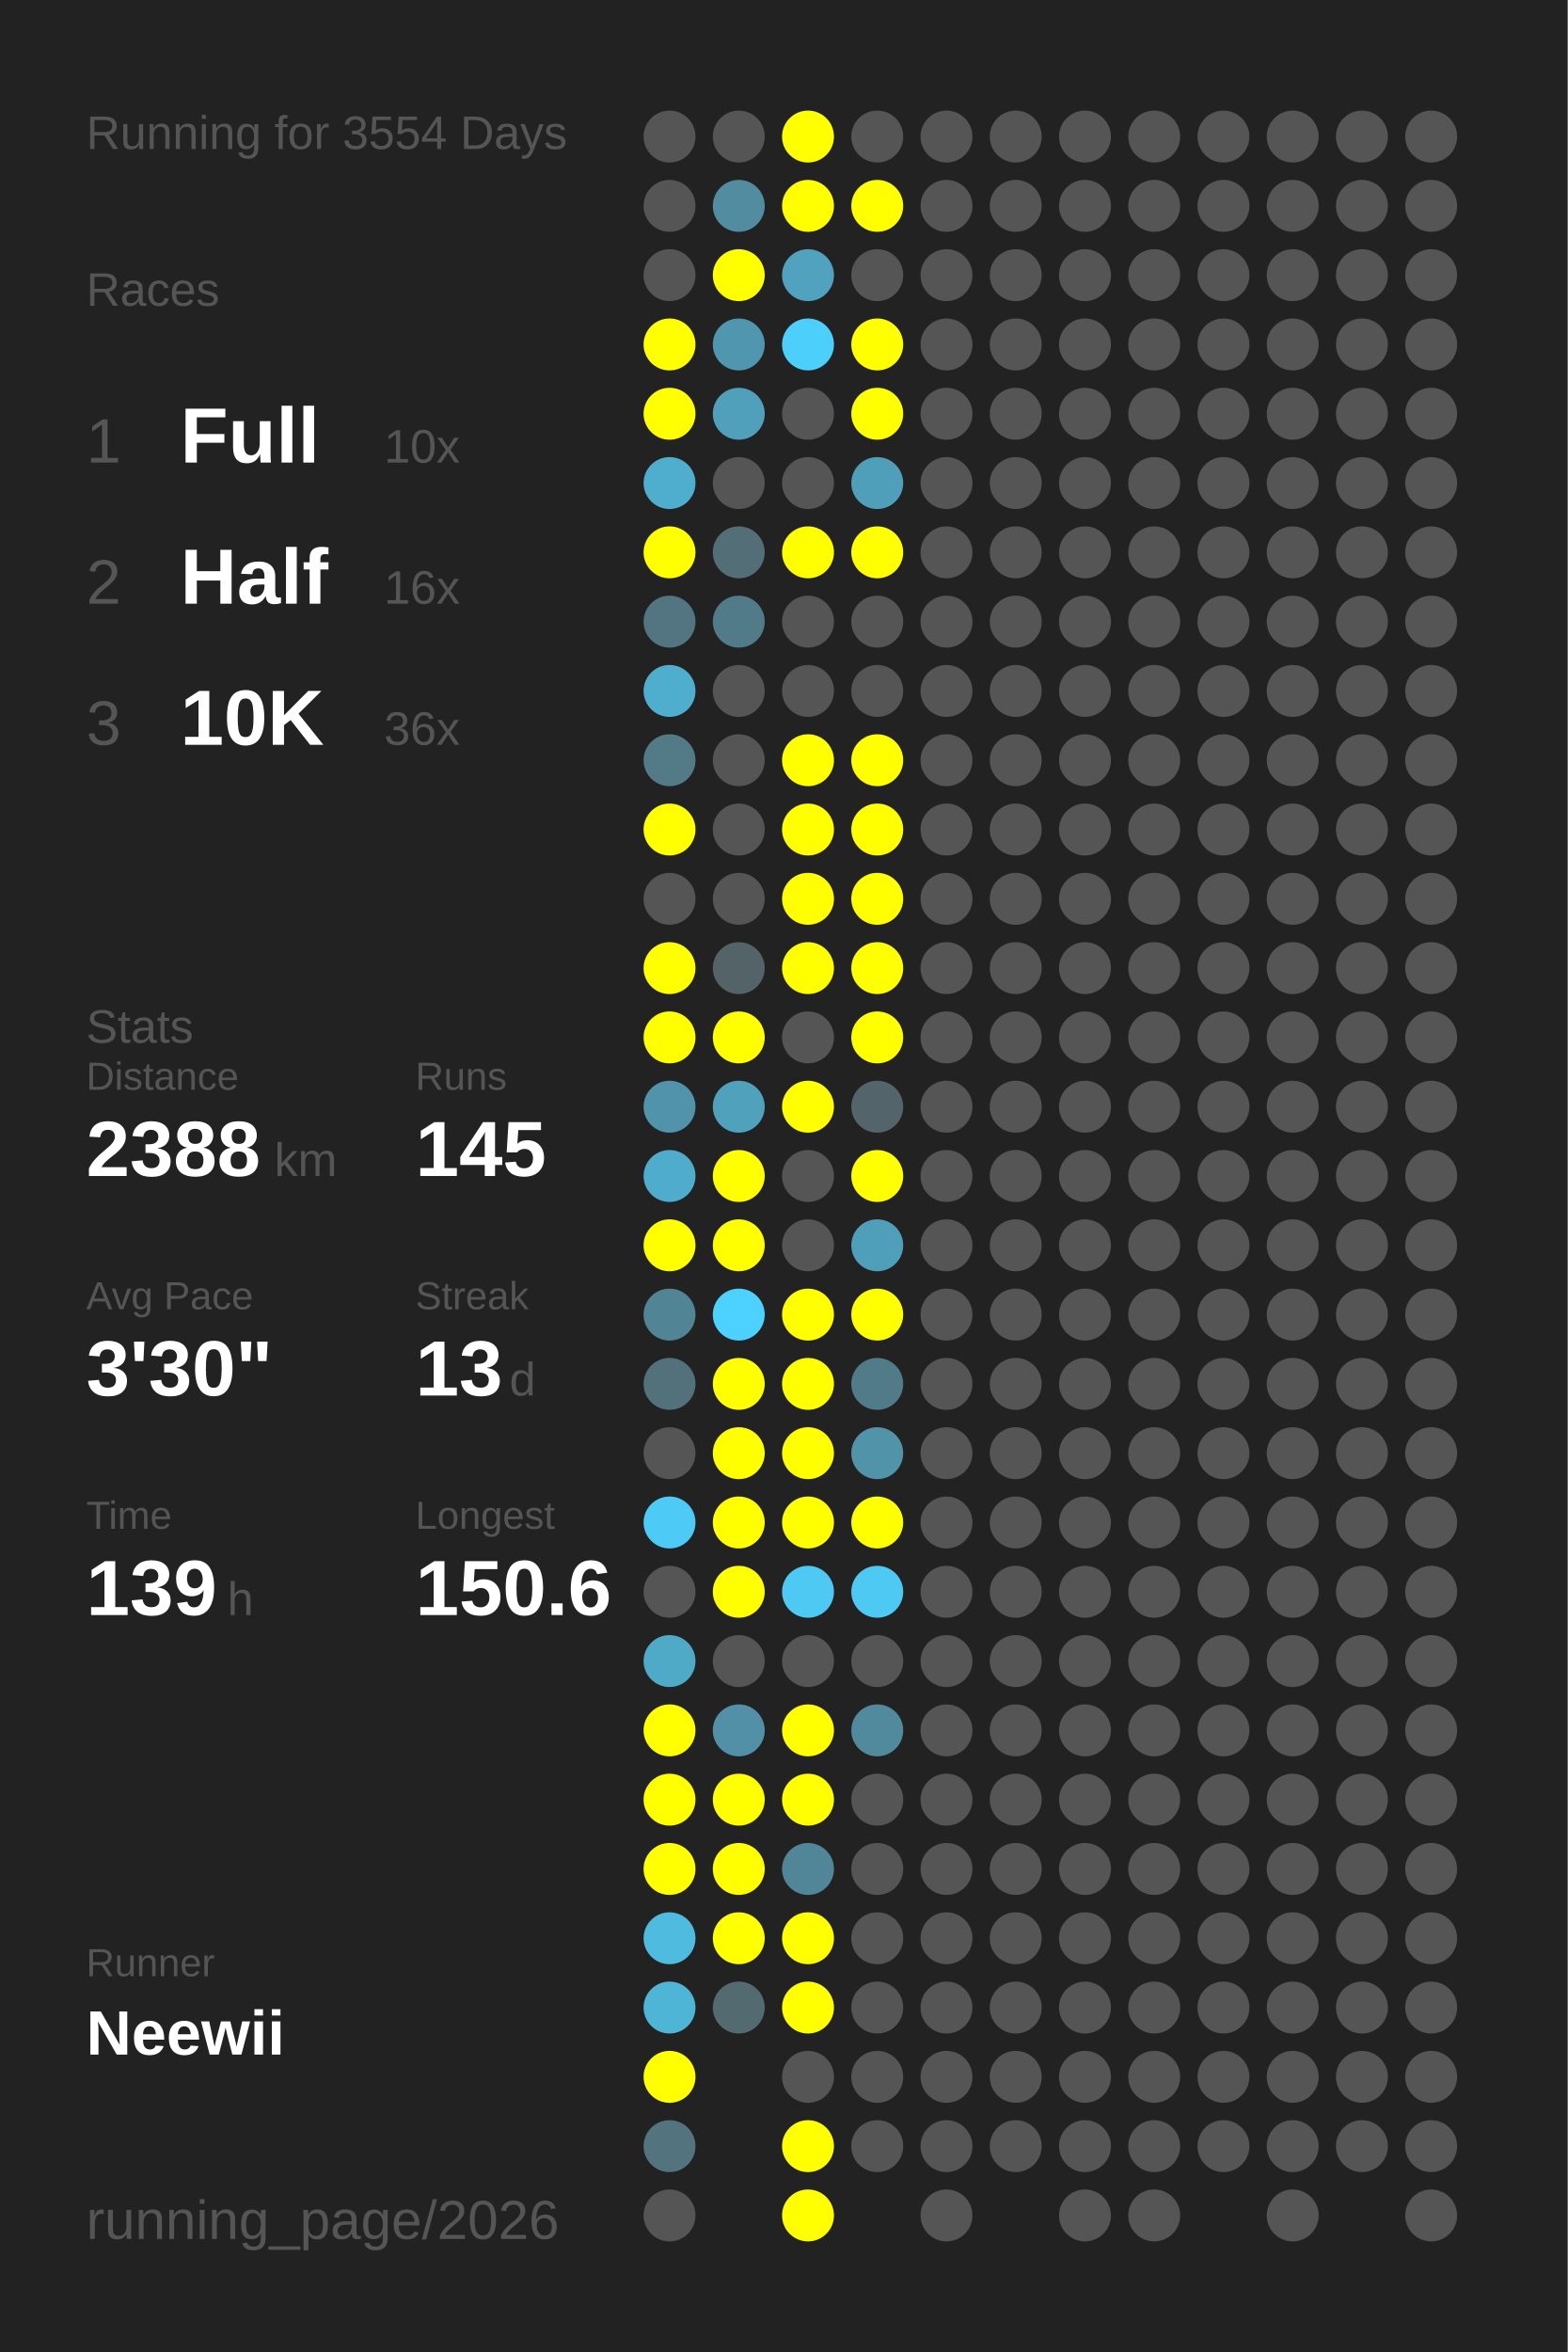
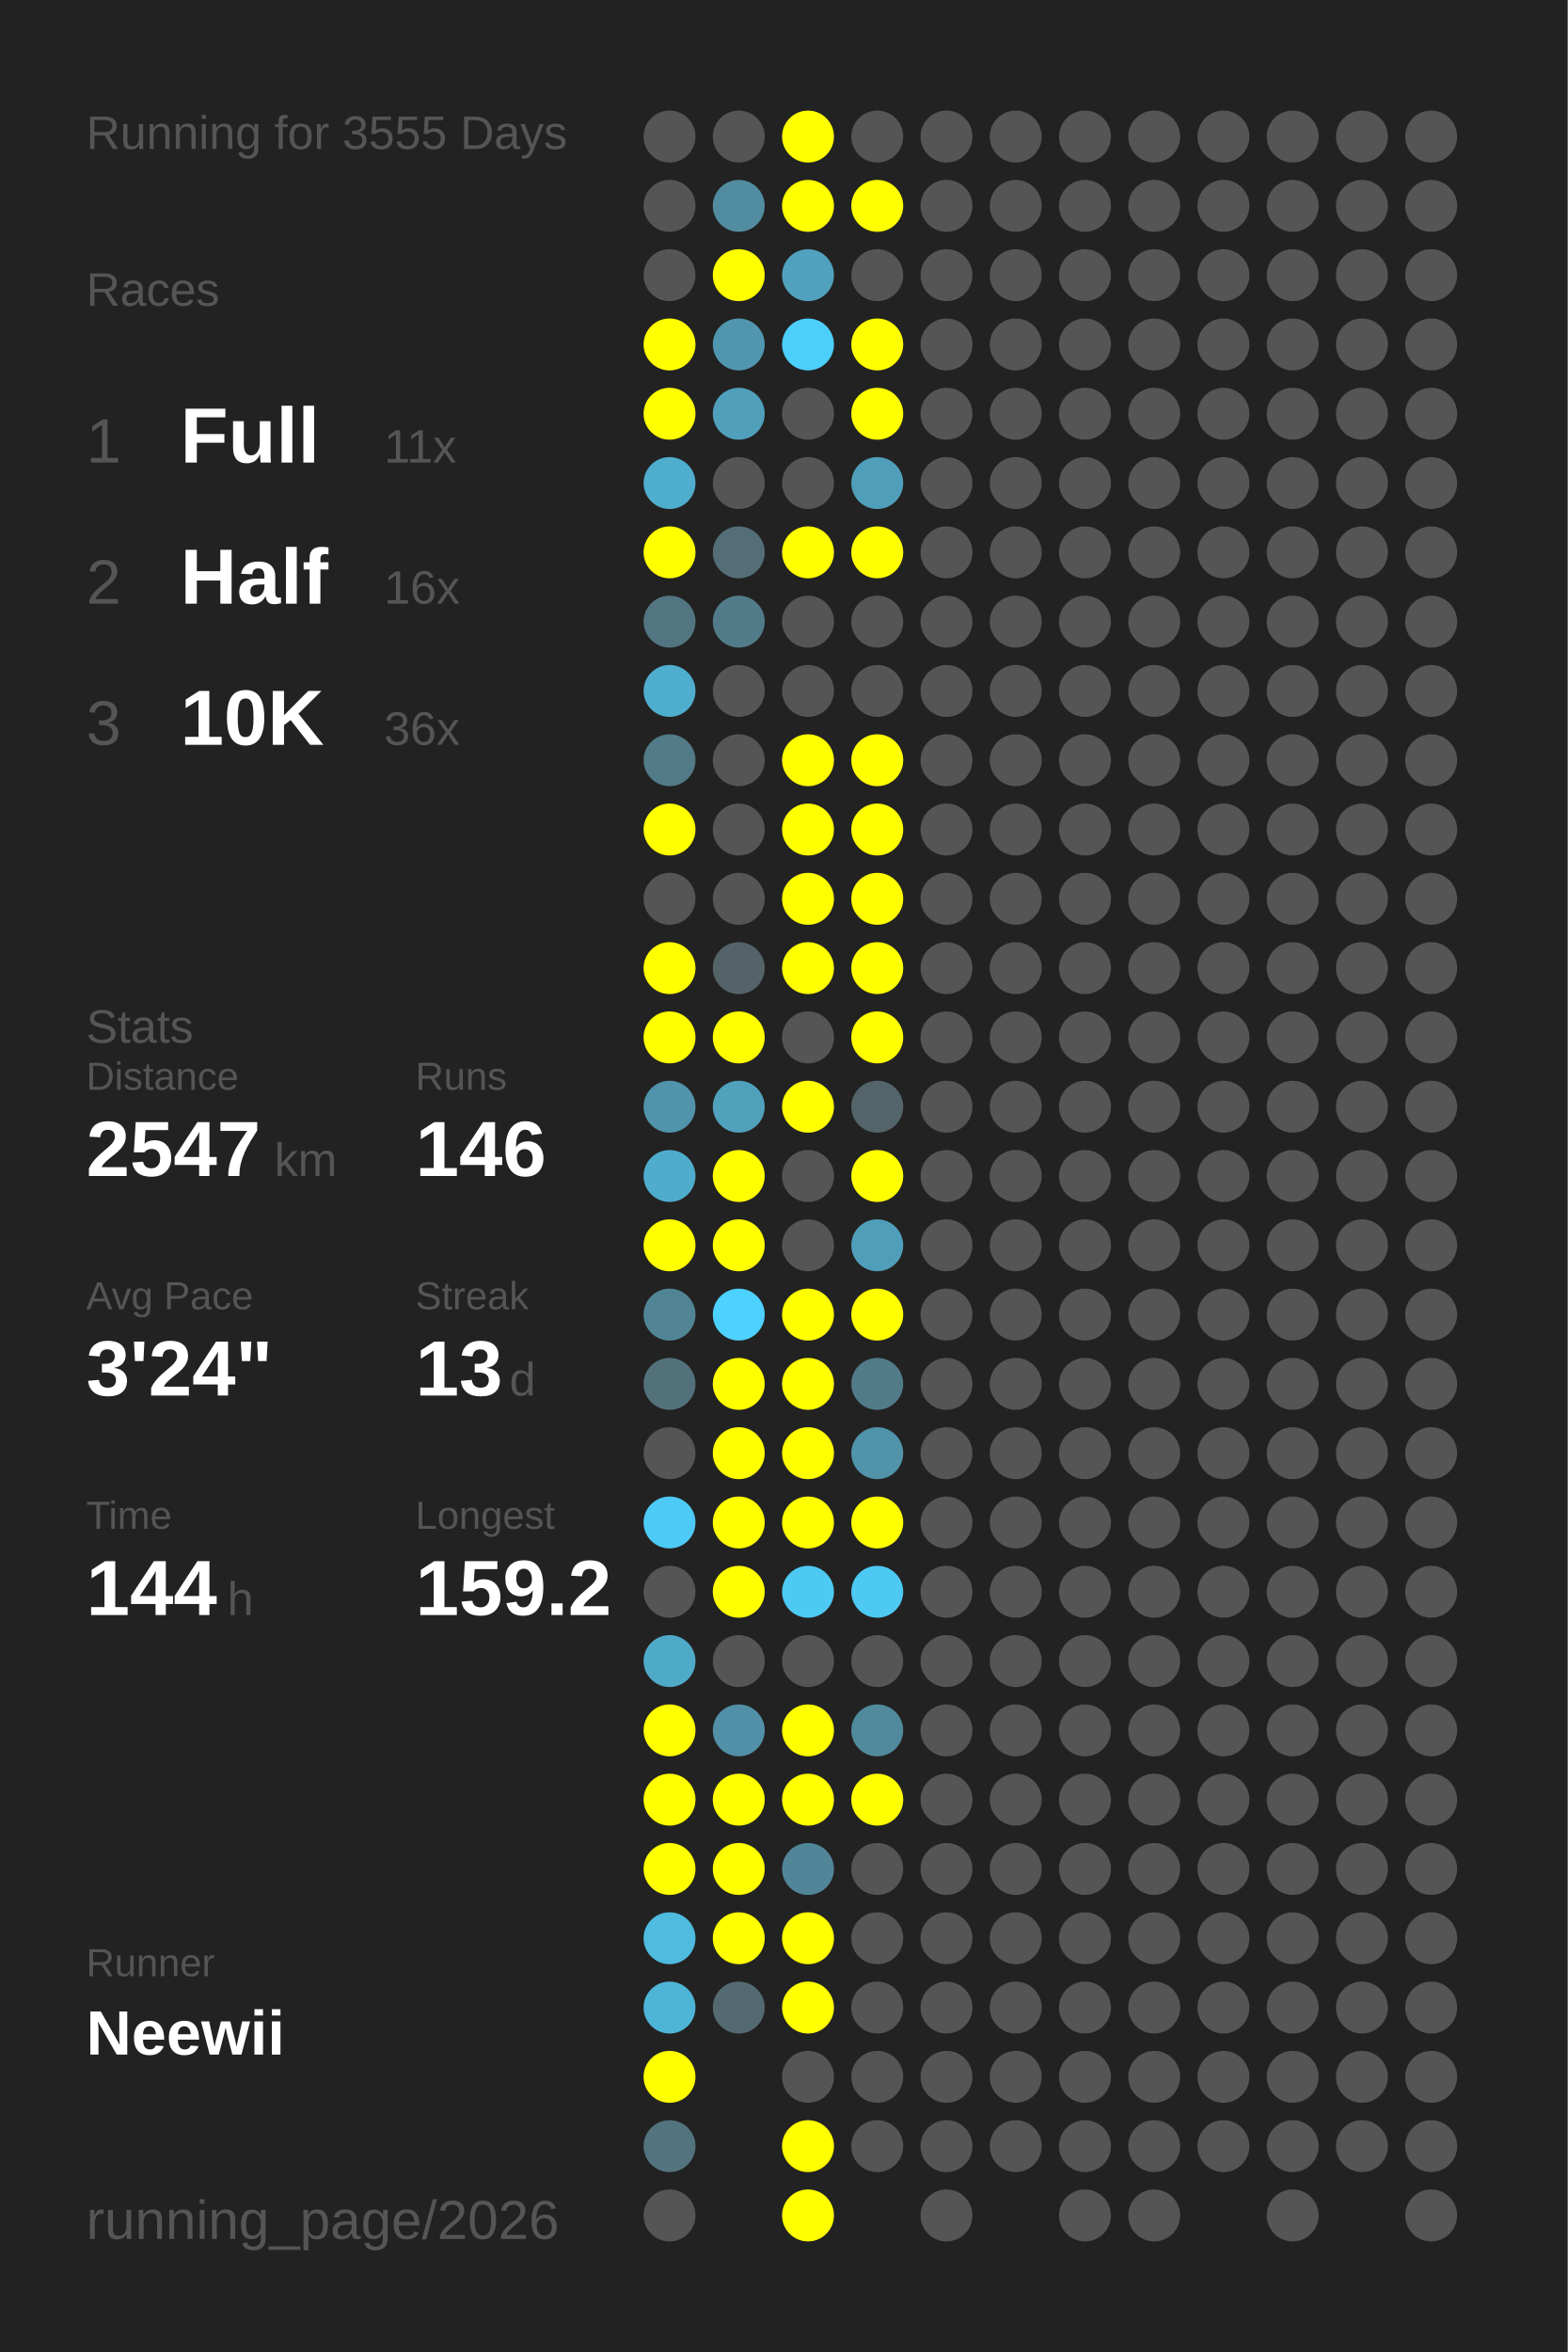
<svg xmlns="http://www.w3.org/2000/svg" baseProfile="full" height="300mm" version="1.1" viewBox="0,0,200,300" width="200mm">
  <defs />
  <rect fill="#222222" height="300" width="200" x="0" y="0" />
-   <text fill="#555555" style="font-size:6px; font-family:Arial;" x="11" y="19">Running for 3554 Days</text>
+   <text fill="#555555" style="font-size:6px; font-family:Arial;" x="11" y="19">Running for 3555 Days</text>
  <text fill="#555555" style="font-size:6px; font-family:Arial;" x="11" y="39">Races</text>
  <text fill="#555555" style="font-size:8px; font-family:Arial;" x="11" y="59">1</text>
  <text fill="#FFFFFF" style="font-size:10px; font-family:Arial; font-weight:bold;" x="23" y="59">Full</text>
-   <text fill="#555555" style="font-size:6px; font-family:Arial;" x="49" y="59">10x</text>
+   <text fill="#555555" style="font-size:6px; font-family:Arial;" x="49" y="59">11x</text>
  <text fill="#555555" style="font-size:8px; font-family:Arial;" x="11" y="77">2</text>
  <text fill="#FFFFFF" style="font-size:10px; font-family:Arial; font-weight:bold;" x="23" y="77">Half</text>
  <text fill="#555555" style="font-size:6px; font-family:Arial;" x="49" y="77">16x</text>
  <text fill="#555555" style="font-size:8px; font-family:Arial;" x="11" y="95">3</text>
  <text fill="#FFFFFF" style="font-size:10px; font-family:Arial; font-weight:bold;" x="23" y="95">10K</text>
  <text fill="#555555" style="font-size:6px; font-family:Arial;" x="49" y="95">36x</text>
  <text fill="#555555" style="font-size:6px; font-family:Arial;" x="11" y="133">Stats</text>
  <text fill="#555555" style="font-size:5px; font-family:Arial;" x="11" y="139">Distance</text>
-   <text fill="#FFFFFF" style="font-size:10px; font-family:Arial; font-weight:bold;" x="11" y="150">2388</text>
+   <text fill="#FFFFFF" style="font-size:10px; font-family:Arial; font-weight:bold;" x="11" y="150">2547</text>
  <text fill="#555555" style="font-size:6px; font-family:Arial;" x="35" y="150">km</text>
  <text fill="#555555" style="font-size:5px; font-family:Arial;" x="53" y="139">Runs</text>
-   <text fill="#FFFFFF" style="font-size:10px; font-family:Arial; font-weight:bold;" x="53" y="150">145</text>
+   <text fill="#FFFFFF" style="font-size:10px; font-family:Arial; font-weight:bold;" x="53" y="150">146</text>
  <text fill="#555555" style="font-size:5px; font-family:Arial;" x="11" y="167">Avg Pace</text>
-   <text fill="#FFFFFF" style="font-size:10px; font-family:Arial; font-weight:bold;" x="11" y="178">3'30"</text>
+   <text fill="#FFFFFF" style="font-size:10px; font-family:Arial; font-weight:bold;" x="11" y="178">3'24"</text>
  <text fill="#555555" style="font-size:5px; font-family:Arial;" x="53" y="167">Streak</text>
  <text fill="#FFFFFF" style="font-size:10px; font-family:Arial; font-weight:bold;" x="53" y="178">13</text>
  <text fill="#555555" style="font-size:6px; font-family:Arial;" x="65" y="178">d</text>
  <text fill="#555555" style="font-size:5px; font-family:Arial;" x="11" y="195">Time</text>
-   <text fill="#FFFFFF" style="font-size:10px; font-family:Arial; font-weight:bold;" x="11" y="206">139</text>
+   <text fill="#FFFFFF" style="font-size:10px; font-family:Arial; font-weight:bold;" x="11" y="206">144</text>
  <text fill="#555555" style="font-size:6px; font-family:Arial;" x="29" y="206">h</text>
  <text fill="#555555" style="font-size:5px; font-family:Arial;" x="53" y="195">Longest</text>
-   <text fill="#FFFFFF" style="font-size:10px; font-family:Arial; font-weight:bold;" x="53" y="206">150.6</text>
+   <text fill="#FFFFFF" style="font-size:10px; font-family:Arial; font-weight:bold;" x="53" y="206">159.2</text>
  <text fill="#555555" style="font-size:5px; font-family:Arial;" x="11" y="252.065">Runner</text>
  <text fill="#FFFFFF" style="font-size:8px; font-family:Arial; font-weight:bold;" x="11" y="262.065">Neewii</text>
  <text fill="#555555" style="font-size:7px; font-family:Arial;" x="11" y="285.581">running_page/2026</text>
  <circle cx="85.417" cy="17.419" fill="#555555" r="3.312" />
  <circle cx="85.417" cy="26.258" fill="#555555" r="3.312" />
  <circle cx="85.417" cy="35.097" fill="#555555" r="3.312" />
  <circle cx="85.417" cy="43.935" fill="#FFFF00" r="3.312" />
  <circle cx="85.417" cy="52.774" fill="#FFFF00" r="3.312" />
  <circle cx="85.417" cy="61.613" fill="#4fadcd" r="3.312" />
  <circle cx="85.417" cy="70.452" fill="#FFFF00" r="3.312" />
  <circle cx="85.417" cy="79.29" fill="#527581" r="3.312" />
  <circle cx="85.417" cy="88.129" fill="#4fadcd" r="3.312" />
  <circle cx="85.417" cy="96.968" fill="#527a87" r="3.312" />
  <circle cx="85.417" cy="105.806" fill="#FFFF00" r="3.312" />
  <circle cx="85.417" cy="114.645" fill="#555555" r="3.312" />
  <circle cx="85.417" cy="123.484" fill="#FFFF00" r="3.312" />
  <circle cx="85.417" cy="132.323" fill="#FFFF00" r="3.312" />
  <circle cx="85.417" cy="141.161" fill="#5093aa" r="3.312" />
  <circle cx="85.417" cy="150" fill="#4faccc" r="3.312" />
  <circle cx="85.417" cy="158.839" fill="#FFFF00" r="3.312" />
  <circle cx="85.417" cy="167.677" fill="#518596" r="3.312" />
  <circle cx="85.417" cy="176.516" fill="#53717b" r="3.312" />
  <circle cx="85.417" cy="185.355" fill="#555555" r="3.312" />
  <circle cx="85.417" cy="194.194" fill="#4dcbf6" r="3.312" />
  <circle cx="85.417" cy="203.032" fill="#555555" r="3.312" />
  <circle cx="85.417" cy="211.871" fill="#4faac8" r="3.312" />
  <circle cx="85.417" cy="220.71" fill="#FFFF00" r="3.312" />
  <circle cx="85.417" cy="229.548" fill="#FFFF00" r="3.312" />
  <circle cx="85.417" cy="238.387" fill="#FFFF00" r="3.312" />
  <circle cx="85.417" cy="247.226" fill="#4ebbdf" r="3.312" />
  <circle cx="85.417" cy="256.065" fill="#4eb5d7" r="3.312" />
  <circle cx="85.417" cy="264.903" fill="#FFFF00" r="3.312" />
  <circle cx="85.417" cy="273.742" fill="#53737e" r="3.312" />
  <circle cx="85.417" cy="282.581" fill="#555555" r="3.312" />
  <circle cx="94.25" cy="17.419" fill="#555555" r="3.312" />
  <circle cx="94.25" cy="26.258" fill="#518ca0" r="3.312" />
  <circle cx="94.25" cy="35.097" fill="#FFFF00" r="3.312" />
  <circle cx="94.25" cy="43.935" fill="#5096ae" r="3.312" />
  <circle cx="94.25" cy="52.774" fill="#50a0bb" r="3.312" />
  <circle cx="94.25" cy="61.613" fill="#555555" r="3.312" />
  <circle cx="94.25" cy="70.452" fill="#536e77" r="3.312" />
  <circle cx="94.25" cy="79.29" fill="#527b89" r="3.312" />
  <circle cx="94.25" cy="88.129" fill="#555555" r="3.312" />
  <circle cx="94.25" cy="96.968" fill="#555555" r="3.312" />
  <circle cx="94.25" cy="105.806" fill="#555555" r="3.312" />
  <circle cx="94.25" cy="114.645" fill="#555555" r="3.312" />
  <circle cx="94.25" cy="123.484" fill="#546368" r="3.312" />
  <circle cx="94.25" cy="132.323" fill="#FFFF00" r="3.312" />
  <circle cx="94.25" cy="141.161" fill="#50a1bc" r="3.312" />
  <circle cx="94.25" cy="150" fill="#FFFF00" r="3.312" />
  <circle cx="94.25" cy="158.839" fill="#FFFF00" r="3.312" />
  <circle cx="94.25" cy="167.677" fill="#4dd1fe" r="3.312" />
  <circle cx="94.25" cy="176.516" fill="#FFFF00" r="3.312" />
  <circle cx="94.25" cy="185.355" fill="#FFFF00" r="3.312" />
  <circle cx="94.25" cy="194.194" fill="#FFFF00" r="3.312" />
  <circle cx="94.25" cy="203.032" fill="#FFFF00" r="3.312" />
  <circle cx="94.25" cy="211.871" fill="#555555" r="3.312" />
  <circle cx="94.25" cy="220.71" fill="#5190a6" r="3.312" />
  <circle cx="94.25" cy="229.548" fill="#FFFF00" r="3.312" />
  <circle cx="94.25" cy="238.387" fill="#FFFF00" r="3.312" />
  <circle cx="94.25" cy="247.226" fill="#FFFF00" r="3.312" />
  <circle cx="94.25" cy="256.065" fill="#536a71" r="3.312" />
  <circle cx="103.083" cy="17.419" fill="#FFFF00" r="3.312" />
  <circle cx="103.083" cy="26.258" fill="#FFFF00" r="3.312" />
  <circle cx="103.083" cy="35.097" fill="#50a2be" r="3.312" />
  <circle cx="103.083" cy="43.935" fill="#4dcffb" r="3.312" />
  <circle cx="103.083" cy="52.774" fill="#555555" r="3.312" />
  <circle cx="103.083" cy="61.613" fill="#555555" r="3.312" />
  <circle cx="103.083" cy="70.452" fill="#FFFF00" r="3.312" />
  <circle cx="103.083" cy="79.29" fill="#555555" r="3.312" />
  <circle cx="103.083" cy="88.129" fill="#555555" r="3.312" />
  <circle cx="103.083" cy="96.968" fill="#FFFF00" r="3.312" />
  <circle cx="103.083" cy="105.806" fill="#FFFF00" r="3.312" />
  <circle cx="103.083" cy="114.645" fill="#FFFF00" r="3.312" />
  <circle cx="103.083" cy="123.484" fill="#FFFF00" r="3.312" />
  <circle cx="103.083" cy="132.323" fill="#555555" r="3.312" />
  <circle cx="103.083" cy="141.161" fill="#FFFF00" r="3.312" />
  <circle cx="103.083" cy="150" fill="#555555" r="3.312" />
  <circle cx="103.083" cy="158.839" fill="#555555" r="3.312" />
  <circle cx="103.083" cy="167.677" fill="#FFFF00" r="3.312" />
  <circle cx="103.083" cy="176.516" fill="#FFFF00" r="3.312" />
  <circle cx="103.083" cy="185.355" fill="#FFFF00" r="3.312" />
  <circle cx="103.083" cy="194.194" fill="#FFFF00" r="3.312" />
  <circle cx="103.083" cy="203.032" fill="#4dc9f3" r="3.312" />
  <circle cx="103.083" cy="211.871" fill="#555555" r="3.312" />
  <circle cx="103.083" cy="220.71" fill="#FFFF00" r="3.312" />
  <circle cx="103.083" cy="229.548" fill="#FFFF00" r="3.312" />
  <circle cx="103.083" cy="238.387" fill="#518698" r="3.312" />
  <circle cx="103.083" cy="247.226" fill="#FFFF00" r="3.312" />
  <circle cx="103.083" cy="256.065" fill="#FFFF00" r="3.312" />
  <circle cx="103.083" cy="264.903" fill="#555555" r="3.312" />
  <circle cx="103.083" cy="273.742" fill="#FFFF00" r="3.312" />
  <circle cx="103.083" cy="282.581" fill="#FFFF00" r="3.312" />
  <circle cx="111.917" cy="17.419" fill="#555555" r="3.312" />
  <circle cx="111.917" cy="26.258" fill="#FFFF00" r="3.312" />
  <circle cx="111.917" cy="35.097" fill="#555555" r="3.312" />
  <circle cx="111.917" cy="43.935" fill="#FFFF00" r="3.312" />
  <circle cx="111.917" cy="52.774" fill="#FFFF00" r="3.312" />
  <circle cx="111.917" cy="61.613" fill="#509fba" r="3.312" />
  <circle cx="111.917" cy="70.452" fill="#FFFF00" r="3.312" />
  <circle cx="111.917" cy="79.29" fill="#555555" r="3.312" />
  <circle cx="111.917" cy="88.129" fill="#555555" r="3.312" />
  <circle cx="111.917" cy="96.968" fill="#FFFF00" r="3.312" />
  <circle cx="111.917" cy="105.806" fill="#FFFF00" r="3.312" />
  <circle cx="111.917" cy="114.645" fill="#FFFF00" r="3.312" />
  <circle cx="111.917" cy="123.484" fill="#FFFF00" r="3.312" />
  <circle cx="111.917" cy="132.323" fill="#FFFF00" r="3.312" />
  <circle cx="111.917" cy="141.161" fill="#53656b" r="3.312" />
  <circle cx="111.917" cy="150" fill="#FFFF00" r="3.312" />
  <circle cx="111.917" cy="158.839" fill="#509fba" r="3.312" />
  <circle cx="111.917" cy="167.677" fill="#FFFF00" r="3.312" />
  <circle cx="111.917" cy="176.516" fill="#527b89" r="3.312" />
  <circle cx="111.917" cy="185.355" fill="#5193a9" r="3.312" />
  <circle cx="111.917" cy="194.194" fill="#FFFF00" r="3.312" />
  <circle cx="111.917" cy="203.032" fill="#4dc9f3" r="3.312" />
  <circle cx="111.917" cy="211.871" fill="#555555" r="3.312" />
  <circle cx="111.917" cy="220.71" fill="#518a9d" r="3.312" />
-   <circle cx="111.917" cy="229.548" fill="#555555" r="3.312" />
+   <circle cx="111.917" cy="229.548" fill="#FFFF00" r="3.312" />
  <circle cx="111.917" cy="238.387" fill="#555555" r="3.312" />
  <circle cx="111.917" cy="247.226" fill="#555555" r="3.312" />
  <circle cx="111.917" cy="256.065" fill="#555555" r="3.312" />
  <circle cx="111.917" cy="264.903" fill="#555555" r="3.312" />
  <circle cx="111.917" cy="273.742" fill="#555555" r="3.312" />
  <circle cx="120.75" cy="17.419" fill="#555555" r="3.312" />
  <circle cx="120.75" cy="26.258" fill="#555555" r="3.312" />
  <circle cx="120.75" cy="35.097" fill="#555555" r="3.312" />
  <circle cx="120.75" cy="43.935" fill="#555555" r="3.312" />
  <circle cx="120.75" cy="52.774" fill="#555555" r="3.312" />
  <circle cx="120.75" cy="61.613" fill="#555555" r="3.312" />
  <circle cx="120.75" cy="70.452" fill="#555555" r="3.312" />
  <circle cx="120.75" cy="79.29" fill="#555555" r="3.312" />
  <circle cx="120.75" cy="88.129" fill="#555555" r="3.312" />
  <circle cx="120.75" cy="96.968" fill="#555555" r="3.312" />
  <circle cx="120.75" cy="105.806" fill="#555555" r="3.312" />
  <circle cx="120.75" cy="114.645" fill="#555555" r="3.312" />
  <circle cx="120.75" cy="123.484" fill="#555555" r="3.312" />
  <circle cx="120.75" cy="132.323" fill="#555555" r="3.312" />
  <circle cx="120.75" cy="141.161" fill="#555555" r="3.312" />
  <circle cx="120.75" cy="150" fill="#555555" r="3.312" />
  <circle cx="120.75" cy="158.839" fill="#555555" r="3.312" />
  <circle cx="120.75" cy="167.677" fill="#555555" r="3.312" />
  <circle cx="120.75" cy="176.516" fill="#555555" r="3.312" />
  <circle cx="120.75" cy="185.355" fill="#555555" r="3.312" />
  <circle cx="120.75" cy="194.194" fill="#555555" r="3.312" />
  <circle cx="120.75" cy="203.032" fill="#555555" r="3.312" />
  <circle cx="120.75" cy="211.871" fill="#555555" r="3.312" />
  <circle cx="120.75" cy="220.71" fill="#555555" r="3.312" />
  <circle cx="120.75" cy="229.548" fill="#555555" r="3.312" />
  <circle cx="120.75" cy="238.387" fill="#555555" r="3.312" />
  <circle cx="120.75" cy="247.226" fill="#555555" r="3.312" />
  <circle cx="120.75" cy="256.065" fill="#555555" r="3.312" />
  <circle cx="120.75" cy="264.903" fill="#555555" r="3.312" />
  <circle cx="120.75" cy="273.742" fill="#555555" r="3.312" />
  <circle cx="120.75" cy="282.581" fill="#555555" r="3.312" />
  <circle cx="129.583" cy="17.419" fill="#555555" r="3.312" />
  <circle cx="129.583" cy="26.258" fill="#555555" r="3.312" />
  <circle cx="129.583" cy="35.097" fill="#555555" r="3.312" />
  <circle cx="129.583" cy="43.935" fill="#555555" r="3.312" />
  <circle cx="129.583" cy="52.774" fill="#555555" r="3.312" />
  <circle cx="129.583" cy="61.613" fill="#555555" r="3.312" />
  <circle cx="129.583" cy="70.452" fill="#555555" r="3.312" />
  <circle cx="129.583" cy="79.29" fill="#555555" r="3.312" />
  <circle cx="129.583" cy="88.129" fill="#555555" r="3.312" />
  <circle cx="129.583" cy="96.968" fill="#555555" r="3.312" />
  <circle cx="129.583" cy="105.806" fill="#555555" r="3.312" />
  <circle cx="129.583" cy="114.645" fill="#555555" r="3.312" />
  <circle cx="129.583" cy="123.484" fill="#555555" r="3.312" />
  <circle cx="129.583" cy="132.323" fill="#555555" r="3.312" />
  <circle cx="129.583" cy="141.161" fill="#555555" r="3.312" />
  <circle cx="129.583" cy="150" fill="#555555" r="3.312" />
  <circle cx="129.583" cy="158.839" fill="#555555" r="3.312" />
  <circle cx="129.583" cy="167.677" fill="#555555" r="3.312" />
  <circle cx="129.583" cy="176.516" fill="#555555" r="3.312" />
  <circle cx="129.583" cy="185.355" fill="#555555" r="3.312" />
  <circle cx="129.583" cy="194.194" fill="#555555" r="3.312" />
  <circle cx="129.583" cy="203.032" fill="#555555" r="3.312" />
  <circle cx="129.583" cy="211.871" fill="#555555" r="3.312" />
  <circle cx="129.583" cy="220.71" fill="#555555" r="3.312" />
  <circle cx="129.583" cy="229.548" fill="#555555" r="3.312" />
  <circle cx="129.583" cy="238.387" fill="#555555" r="3.312" />
  <circle cx="129.583" cy="247.226" fill="#555555" r="3.312" />
  <circle cx="129.583" cy="256.065" fill="#555555" r="3.312" />
  <circle cx="129.583" cy="264.903" fill="#555555" r="3.312" />
  <circle cx="129.583" cy="273.742" fill="#555555" r="3.312" />
  <circle cx="138.417" cy="17.419" fill="#555555" r="3.312" />
  <circle cx="138.417" cy="26.258" fill="#555555" r="3.312" />
  <circle cx="138.417" cy="35.097" fill="#555555" r="3.312" />
  <circle cx="138.417" cy="43.935" fill="#555555" r="3.312" />
  <circle cx="138.417" cy="52.774" fill="#555555" r="3.312" />
  <circle cx="138.417" cy="61.613" fill="#555555" r="3.312" />
  <circle cx="138.417" cy="70.452" fill="#555555" r="3.312" />
  <circle cx="138.417" cy="79.29" fill="#555555" r="3.312" />
  <circle cx="138.417" cy="88.129" fill="#555555" r="3.312" />
  <circle cx="138.417" cy="96.968" fill="#555555" r="3.312" />
  <circle cx="138.417" cy="105.806" fill="#555555" r="3.312" />
  <circle cx="138.417" cy="114.645" fill="#555555" r="3.312" />
  <circle cx="138.417" cy="123.484" fill="#555555" r="3.312" />
  <circle cx="138.417" cy="132.323" fill="#555555" r="3.312" />
  <circle cx="138.417" cy="141.161" fill="#555555" r="3.312" />
  <circle cx="138.417" cy="150" fill="#555555" r="3.312" />
  <circle cx="138.417" cy="158.839" fill="#555555" r="3.312" />
  <circle cx="138.417" cy="167.677" fill="#555555" r="3.312" />
  <circle cx="138.417" cy="176.516" fill="#555555" r="3.312" />
  <circle cx="138.417" cy="185.355" fill="#555555" r="3.312" />
  <circle cx="138.417" cy="194.194" fill="#555555" r="3.312" />
  <circle cx="138.417" cy="203.032" fill="#555555" r="3.312" />
  <circle cx="138.417" cy="211.871" fill="#555555" r="3.312" />
  <circle cx="138.417" cy="220.71" fill="#555555" r="3.312" />
  <circle cx="138.417" cy="229.548" fill="#555555" r="3.312" />
  <circle cx="138.417" cy="238.387" fill="#555555" r="3.312" />
  <circle cx="138.417" cy="247.226" fill="#555555" r="3.312" />
  <circle cx="138.417" cy="256.065" fill="#555555" r="3.312" />
  <circle cx="138.417" cy="264.903" fill="#555555" r="3.312" />
  <circle cx="138.417" cy="273.742" fill="#555555" r="3.312" />
  <circle cx="138.417" cy="282.581" fill="#555555" r="3.312" />
  <circle cx="147.25" cy="17.419" fill="#555555" r="3.312" />
  <circle cx="147.25" cy="26.258" fill="#555555" r="3.312" />
  <circle cx="147.25" cy="35.097" fill="#555555" r="3.312" />
  <circle cx="147.25" cy="43.935" fill="#555555" r="3.312" />
  <circle cx="147.25" cy="52.774" fill="#555555" r="3.312" />
  <circle cx="147.25" cy="61.613" fill="#555555" r="3.312" />
  <circle cx="147.25" cy="70.452" fill="#555555" r="3.312" />
  <circle cx="147.25" cy="79.29" fill="#555555" r="3.312" />
  <circle cx="147.25" cy="88.129" fill="#555555" r="3.312" />
  <circle cx="147.25" cy="96.968" fill="#555555" r="3.312" />
  <circle cx="147.25" cy="105.806" fill="#555555" r="3.312" />
  <circle cx="147.25" cy="114.645" fill="#555555" r="3.312" />
  <circle cx="147.25" cy="123.484" fill="#555555" r="3.312" />
  <circle cx="147.25" cy="132.323" fill="#555555" r="3.312" />
  <circle cx="147.25" cy="141.161" fill="#555555" r="3.312" />
  <circle cx="147.25" cy="150" fill="#555555" r="3.312" />
  <circle cx="147.25" cy="158.839" fill="#555555" r="3.312" />
  <circle cx="147.25" cy="167.677" fill="#555555" r="3.312" />
  <circle cx="147.25" cy="176.516" fill="#555555" r="3.312" />
  <circle cx="147.25" cy="185.355" fill="#555555" r="3.312" />
  <circle cx="147.25" cy="194.194" fill="#555555" r="3.312" />
  <circle cx="147.25" cy="203.032" fill="#555555" r="3.312" />
  <circle cx="147.25" cy="211.871" fill="#555555" r="3.312" />
  <circle cx="147.25" cy="220.71" fill="#555555" r="3.312" />
  <circle cx="147.25" cy="229.548" fill="#555555" r="3.312" />
  <circle cx="147.25" cy="238.387" fill="#555555" r="3.312" />
  <circle cx="147.25" cy="247.226" fill="#555555" r="3.312" />
  <circle cx="147.25" cy="256.065" fill="#555555" r="3.312" />
  <circle cx="147.25" cy="264.903" fill="#555555" r="3.312" />
  <circle cx="147.25" cy="273.742" fill="#555555" r="3.312" />
  <circle cx="147.25" cy="282.581" fill="#555555" r="3.312" />
  <circle cx="156.083" cy="17.419" fill="#555555" r="3.312" />
  <circle cx="156.083" cy="26.258" fill="#555555" r="3.312" />
  <circle cx="156.083" cy="35.097" fill="#555555" r="3.312" />
  <circle cx="156.083" cy="43.935" fill="#555555" r="3.312" />
  <circle cx="156.083" cy="52.774" fill="#555555" r="3.312" />
  <circle cx="156.083" cy="61.613" fill="#555555" r="3.312" />
  <circle cx="156.083" cy="70.452" fill="#555555" r="3.312" />
  <circle cx="156.083" cy="79.29" fill="#555555" r="3.312" />
  <circle cx="156.083" cy="88.129" fill="#555555" r="3.312" />
  <circle cx="156.083" cy="96.968" fill="#555555" r="3.312" />
  <circle cx="156.083" cy="105.806" fill="#555555" r="3.312" />
  <circle cx="156.083" cy="114.645" fill="#555555" r="3.312" />
  <circle cx="156.083" cy="123.484" fill="#555555" r="3.312" />
  <circle cx="156.083" cy="132.323" fill="#555555" r="3.312" />
  <circle cx="156.083" cy="141.161" fill="#555555" r="3.312" />
  <circle cx="156.083" cy="150" fill="#555555" r="3.312" />
  <circle cx="156.083" cy="158.839" fill="#555555" r="3.312" />
  <circle cx="156.083" cy="167.677" fill="#555555" r="3.312" />
  <circle cx="156.083" cy="176.516" fill="#555555" r="3.312" />
  <circle cx="156.083" cy="185.355" fill="#555555" r="3.312" />
  <circle cx="156.083" cy="194.194" fill="#555555" r="3.312" />
  <circle cx="156.083" cy="203.032" fill="#555555" r="3.312" />
  <circle cx="156.083" cy="211.871" fill="#555555" r="3.312" />
  <circle cx="156.083" cy="220.71" fill="#555555" r="3.312" />
  <circle cx="156.083" cy="229.548" fill="#555555" r="3.312" />
  <circle cx="156.083" cy="238.387" fill="#555555" r="3.312" />
  <circle cx="156.083" cy="247.226" fill="#555555" r="3.312" />
  <circle cx="156.083" cy="256.065" fill="#555555" r="3.312" />
  <circle cx="156.083" cy="264.903" fill="#555555" r="3.312" />
  <circle cx="156.083" cy="273.742" fill="#555555" r="3.312" />
  <circle cx="164.917" cy="17.419" fill="#555555" r="3.312" />
  <circle cx="164.917" cy="26.258" fill="#555555" r="3.312" />
  <circle cx="164.917" cy="35.097" fill="#555555" r="3.312" />
  <circle cx="164.917" cy="43.935" fill="#555555" r="3.312" />
  <circle cx="164.917" cy="52.774" fill="#555555" r="3.312" />
  <circle cx="164.917" cy="61.613" fill="#555555" r="3.312" />
  <circle cx="164.917" cy="70.452" fill="#555555" r="3.312" />
  <circle cx="164.917" cy="79.29" fill="#555555" r="3.312" />
  <circle cx="164.917" cy="88.129" fill="#555555" r="3.312" />
  <circle cx="164.917" cy="96.968" fill="#555555" r="3.312" />
  <circle cx="164.917" cy="105.806" fill="#555555" r="3.312" />
  <circle cx="164.917" cy="114.645" fill="#555555" r="3.312" />
  <circle cx="164.917" cy="123.484" fill="#555555" r="3.312" />
  <circle cx="164.917" cy="132.323" fill="#555555" r="3.312" />
  <circle cx="164.917" cy="141.161" fill="#555555" r="3.312" />
  <circle cx="164.917" cy="150" fill="#555555" r="3.312" />
  <circle cx="164.917" cy="158.839" fill="#555555" r="3.312" />
  <circle cx="164.917" cy="167.677" fill="#555555" r="3.312" />
  <circle cx="164.917" cy="176.516" fill="#555555" r="3.312" />
  <circle cx="164.917" cy="185.355" fill="#555555" r="3.312" />
  <circle cx="164.917" cy="194.194" fill="#555555" r="3.312" />
  <circle cx="164.917" cy="203.032" fill="#555555" r="3.312" />
  <circle cx="164.917" cy="211.871" fill="#555555" r="3.312" />
  <circle cx="164.917" cy="220.71" fill="#555555" r="3.312" />
  <circle cx="164.917" cy="229.548" fill="#555555" r="3.312" />
  <circle cx="164.917" cy="238.387" fill="#555555" r="3.312" />
  <circle cx="164.917" cy="247.226" fill="#555555" r="3.312" />
  <circle cx="164.917" cy="256.065" fill="#555555" r="3.312" />
  <circle cx="164.917" cy="264.903" fill="#555555" r="3.312" />
  <circle cx="164.917" cy="273.742" fill="#555555" r="3.312" />
  <circle cx="164.917" cy="282.581" fill="#555555" r="3.312" />
  <circle cx="173.75" cy="17.419" fill="#555555" r="3.312" />
  <circle cx="173.75" cy="26.258" fill="#555555" r="3.312" />
  <circle cx="173.75" cy="35.097" fill="#555555" r="3.312" />
  <circle cx="173.75" cy="43.935" fill="#555555" r="3.312" />
  <circle cx="173.75" cy="52.774" fill="#555555" r="3.312" />
  <circle cx="173.75" cy="61.613" fill="#555555" r="3.312" />
  <circle cx="173.75" cy="70.452" fill="#555555" r="3.312" />
  <circle cx="173.75" cy="79.29" fill="#555555" r="3.312" />
  <circle cx="173.75" cy="88.129" fill="#555555" r="3.312" />
  <circle cx="173.75" cy="96.968" fill="#555555" r="3.312" />
  <circle cx="173.75" cy="105.806" fill="#555555" r="3.312" />
  <circle cx="173.75" cy="114.645" fill="#555555" r="3.312" />
  <circle cx="173.75" cy="123.484" fill="#555555" r="3.312" />
  <circle cx="173.75" cy="132.323" fill="#555555" r="3.312" />
  <circle cx="173.75" cy="141.161" fill="#555555" r="3.312" />
  <circle cx="173.75" cy="150" fill="#555555" r="3.312" />
  <circle cx="173.75" cy="158.839" fill="#555555" r="3.312" />
  <circle cx="173.75" cy="167.677" fill="#555555" r="3.312" />
  <circle cx="173.75" cy="176.516" fill="#555555" r="3.312" />
  <circle cx="173.75" cy="185.355" fill="#555555" r="3.312" />
  <circle cx="173.75" cy="194.194" fill="#555555" r="3.312" />
  <circle cx="173.75" cy="203.032" fill="#555555" r="3.312" />
  <circle cx="173.75" cy="211.871" fill="#555555" r="3.312" />
  <circle cx="173.75" cy="220.71" fill="#555555" r="3.312" />
  <circle cx="173.75" cy="229.548" fill="#555555" r="3.312" />
  <circle cx="173.75" cy="238.387" fill="#555555" r="3.312" />
  <circle cx="173.75" cy="247.226" fill="#555555" r="3.312" />
  <circle cx="173.75" cy="256.065" fill="#555555" r="3.312" />
  <circle cx="173.75" cy="264.903" fill="#555555" r="3.312" />
  <circle cx="173.75" cy="273.742" fill="#555555" r="3.312" />
  <circle cx="182.583" cy="17.419" fill="#555555" r="3.312" />
  <circle cx="182.583" cy="26.258" fill="#555555" r="3.312" />
  <circle cx="182.583" cy="35.097" fill="#555555" r="3.312" />
  <circle cx="182.583" cy="43.935" fill="#555555" r="3.312" />
  <circle cx="182.583" cy="52.774" fill="#555555" r="3.312" />
  <circle cx="182.583" cy="61.613" fill="#555555" r="3.312" />
  <circle cx="182.583" cy="70.452" fill="#555555" r="3.312" />
  <circle cx="182.583" cy="79.29" fill="#555555" r="3.312" />
  <circle cx="182.583" cy="88.129" fill="#555555" r="3.312" />
  <circle cx="182.583" cy="96.968" fill="#555555" r="3.312" />
  <circle cx="182.583" cy="105.806" fill="#555555" r="3.312" />
  <circle cx="182.583" cy="114.645" fill="#555555" r="3.312" />
  <circle cx="182.583" cy="123.484" fill="#555555" r="3.312" />
  <circle cx="182.583" cy="132.323" fill="#555555" r="3.312" />
  <circle cx="182.583" cy="141.161" fill="#555555" r="3.312" />
  <circle cx="182.583" cy="150" fill="#555555" r="3.312" />
  <circle cx="182.583" cy="158.839" fill="#555555" r="3.312" />
  <circle cx="182.583" cy="167.677" fill="#555555" r="3.312" />
  <circle cx="182.583" cy="176.516" fill="#555555" r="3.312" />
  <circle cx="182.583" cy="185.355" fill="#555555" r="3.312" />
  <circle cx="182.583" cy="194.194" fill="#555555" r="3.312" />
  <circle cx="182.583" cy="203.032" fill="#555555" r="3.312" />
  <circle cx="182.583" cy="211.871" fill="#555555" r="3.312" />
  <circle cx="182.583" cy="220.71" fill="#555555" r="3.312" />
  <circle cx="182.583" cy="229.548" fill="#555555" r="3.312" />
  <circle cx="182.583" cy="238.387" fill="#555555" r="3.312" />
  <circle cx="182.583" cy="247.226" fill="#555555" r="3.312" />
  <circle cx="182.583" cy="256.065" fill="#555555" r="3.312" />
  <circle cx="182.583" cy="264.903" fill="#555555" r="3.312" />
  <circle cx="182.583" cy="273.742" fill="#555555" r="3.312" />
  <circle cx="182.583" cy="282.581" fill="#555555" r="3.312" />
</svg>
